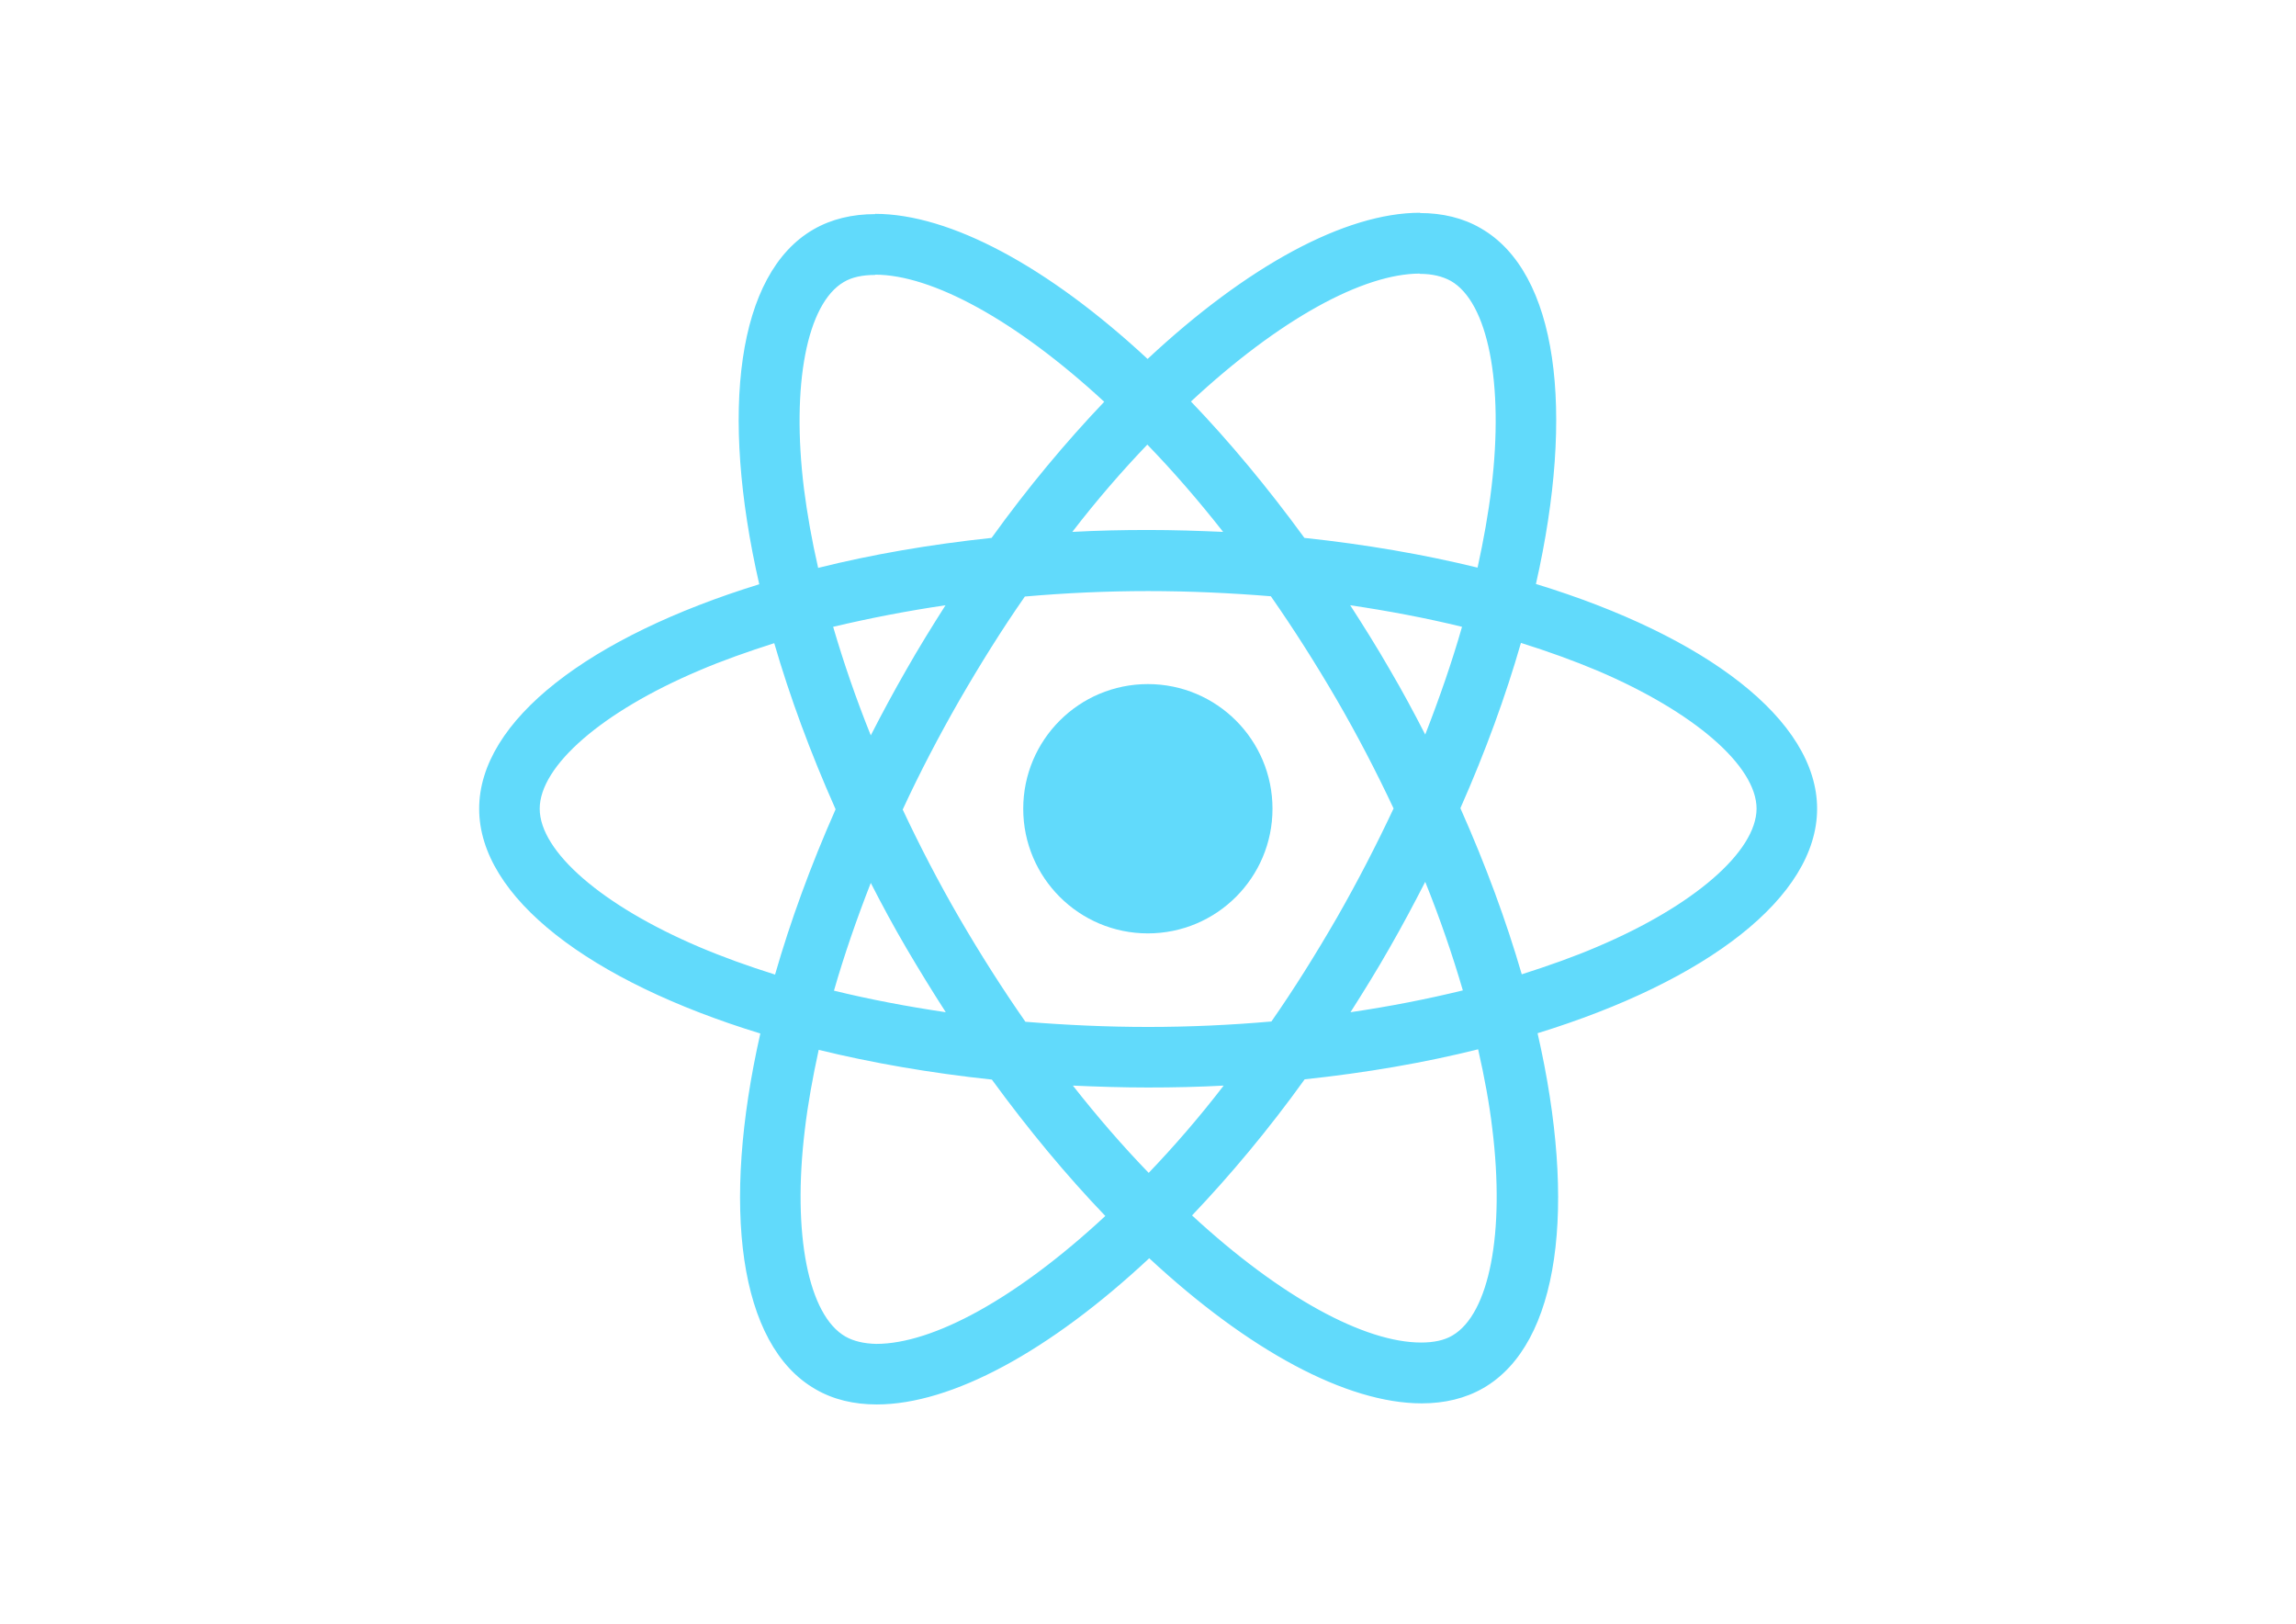
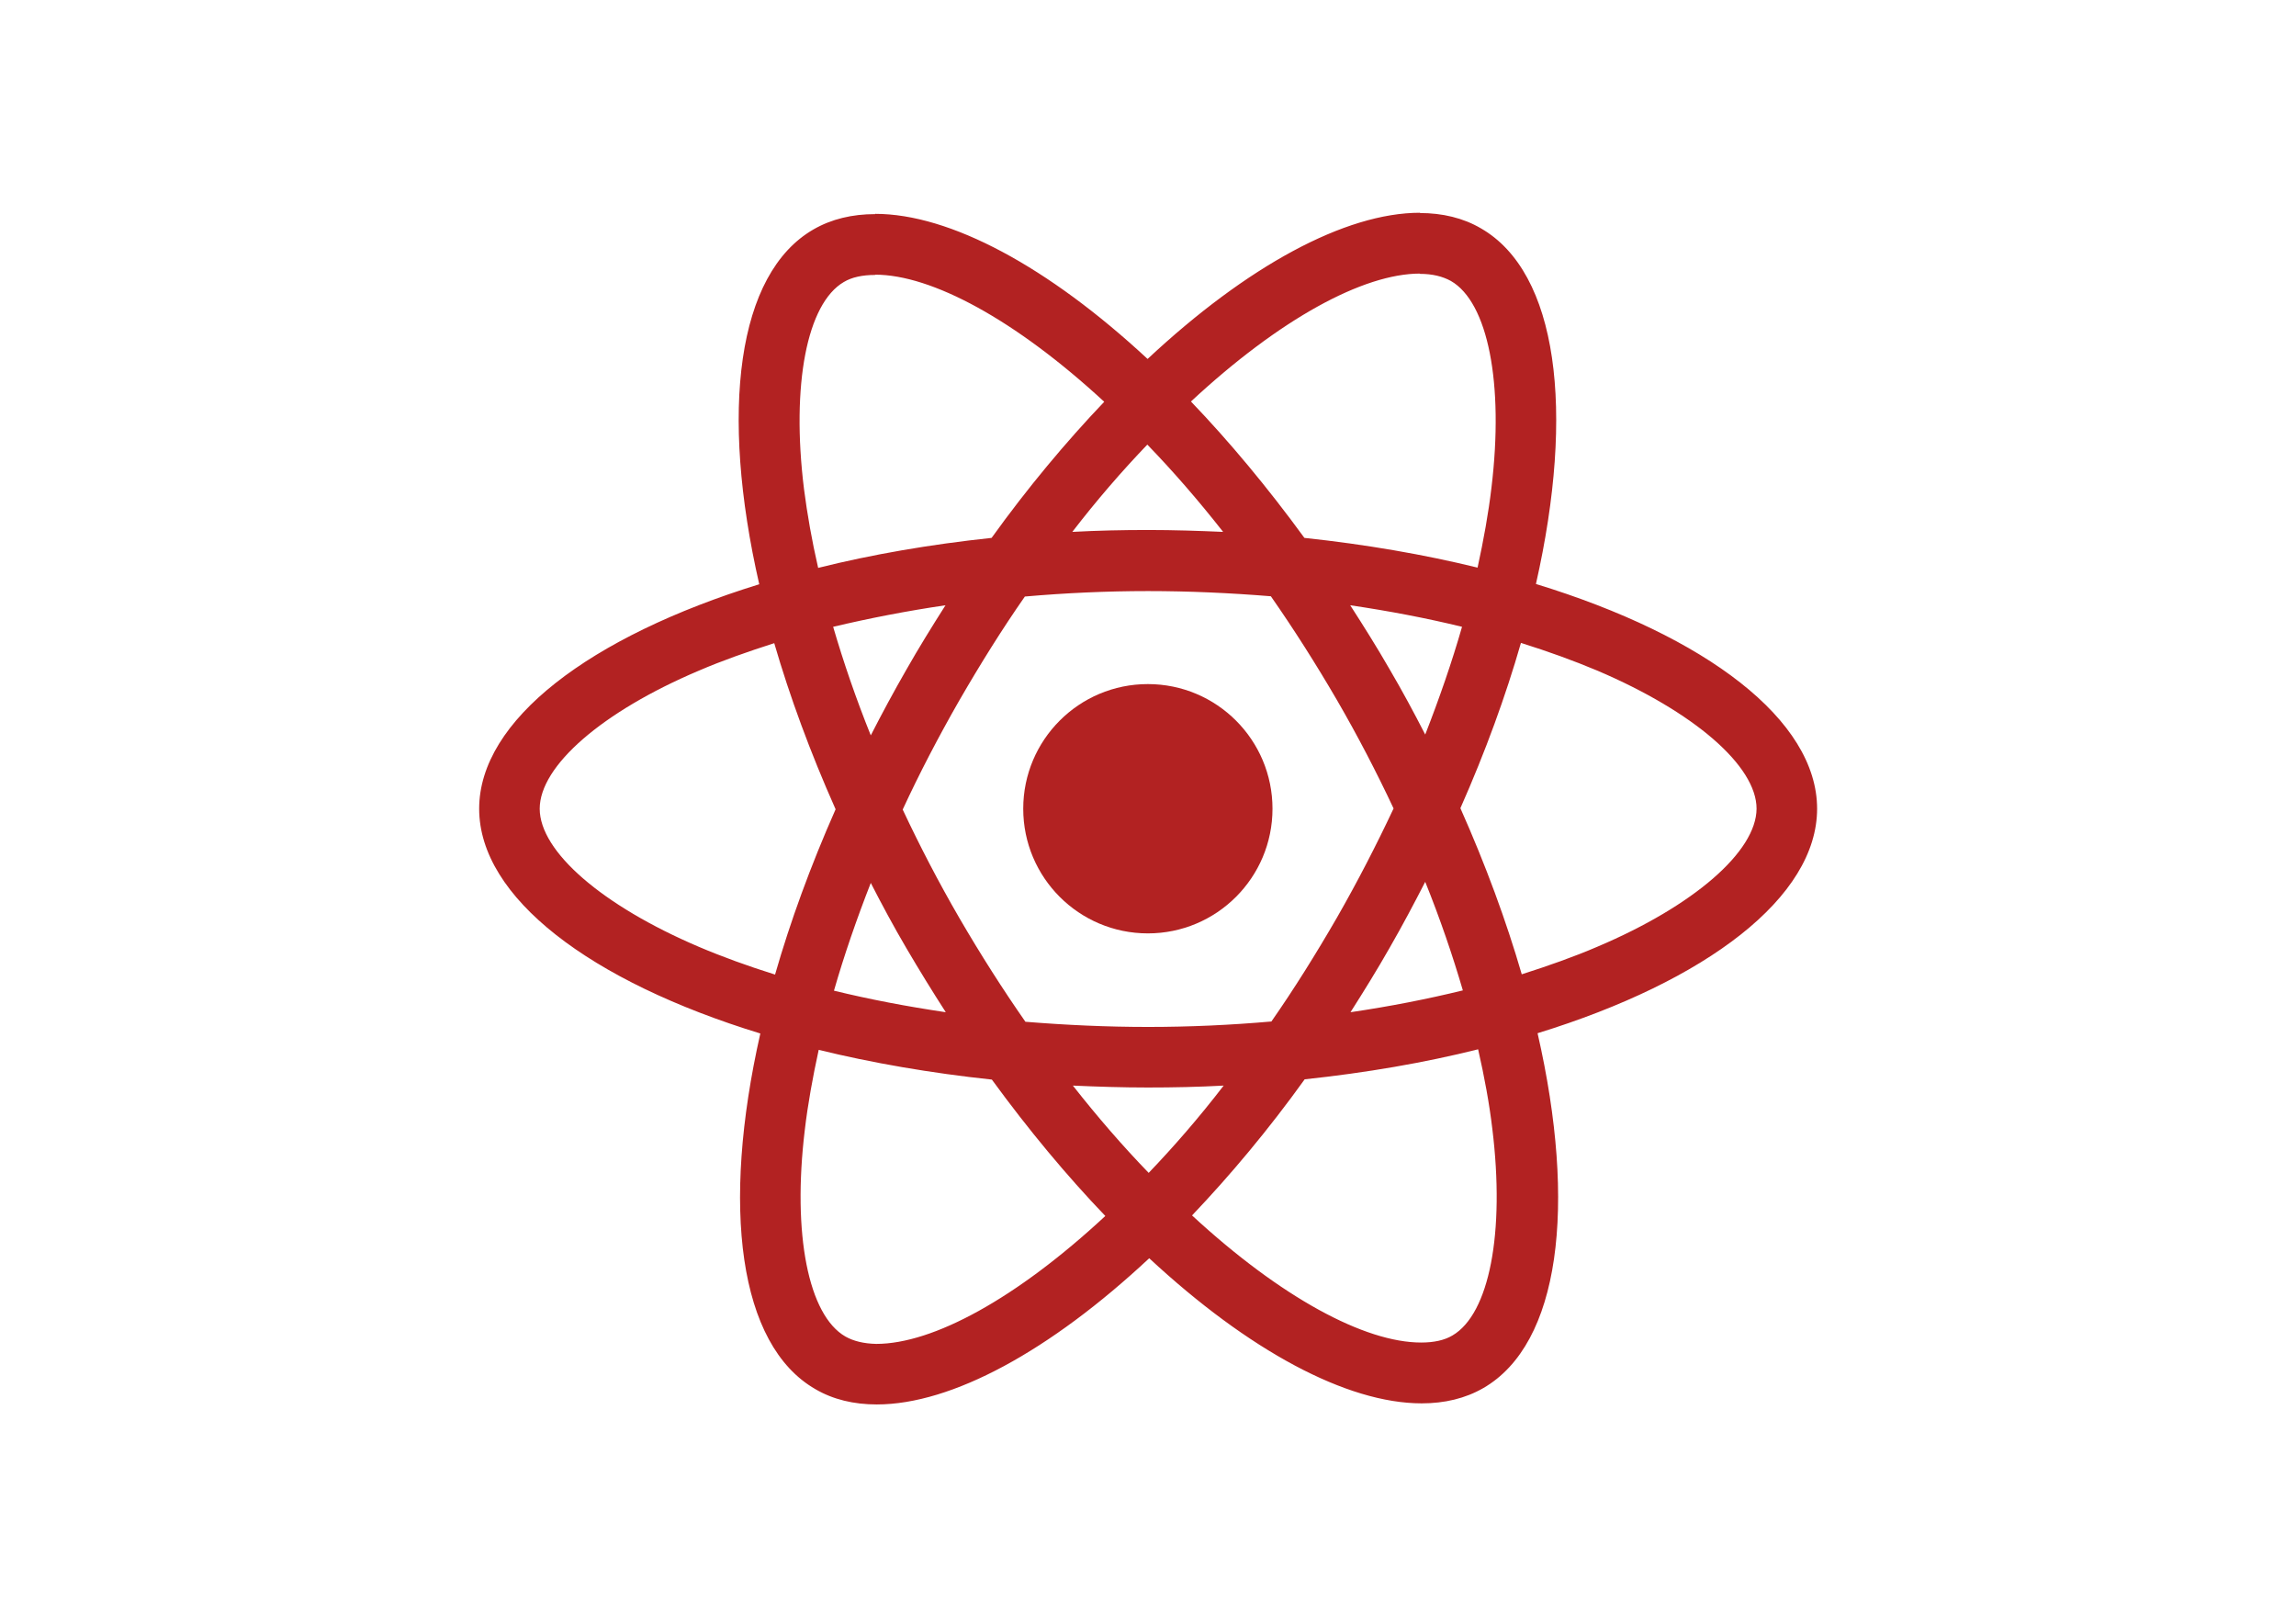
<svg xmlns="http://www.w3.org/2000/svg" viewBox="0 0 841.9 595.3">
-   <g fill="#61DAFB">
+   <g fill="#B22222">
    <path d="M666.3 296.5c0-32.5-40.7-63.3-103.1-82.4 14.4-63.6 8-114.2-20.2-130.4-6.5-3.8-14.1-5.6-22.4-5.6v22.3c4.6 0 8.3.9 11.4 2.6 13.6 7.8 19.5 37.5 14.9 75.7-1.1 9.4-2.9 19.3-5.1 29.4-19.6-4.8-41-8.5-63.5-10.9-13.5-18.5-27.5-35.3-41.6-50 32.6-30.3 63.2-46.9 84-46.9V78c-27.5 0-63.5 19.6-99.9 53.6-36.4-33.8-72.4-53.2-99.9-53.2v22.3c20.7 0 51.4 16.5 84 46.6-14 14.7-28 31.4-41.3 49.9-22.6 2.4-44 6.1-63.6 11-2.3-10-4-19.7-5.2-29-4.7-38.2 1.1-67.9 14.6-75.8 3-1.8 6.9-2.6 11.5-2.6V78.5c-8.4 0-16 1.8-22.6 5.6-28.1 16.2-34.4 66.7-19.9 130.1-62.2 19.2-102.7 49.9-102.7 82.3 0 32.5 40.7 63.3 103.1 82.4-14.4 63.6-8 114.2 20.2 130.4 6.5 3.8 14.1 5.6 22.5 5.6 27.5 0 63.5-19.6 99.9-53.6 36.4 33.8 72.4 53.2 99.9 53.2 8.4 0 16-1.8 22.6-5.6 28.1-16.2 34.4-66.7 19.9-130.1 62-19.1 102.5-49.9 102.5-82.3zm-130.2-66.7c-3.7 12.9-8.3 26.2-13.5 39.5-4.1-8-8.4-16-13.1-24-4.6-8-9.5-15.8-14.4-23.4 14.2 2.1 27.9 4.7 41 7.9zm-45.8 106.5c-7.8 13.5-15.8 26.3-24.1 38.2-14.9 1.3-30 2-45.2 2-15.1 0-30.2-.7-45-1.9-8.3-11.9-16.4-24.6-24.2-38-7.6-13.1-14.5-26.4-20.8-39.8 6.2-13.4 13.2-26.8 20.7-39.9 7.8-13.5 15.8-26.3 24.1-38.2 14.9-1.3 30-2 45.2-2 15.1 0 30.2.7 45 1.9 8.3 11.9 16.4 24.6 24.2 38 7.6 13.1 14.5 26.4 20.8 39.8-6.3 13.4-13.2 26.8-20.7 39.9zm32.3-13c5.4 13.4 10 26.8 13.8 39.8-13.1 3.2-26.9 5.9-41.2 8 4.9-7.7 9.8-15.6 14.4-23.7 4.6-8 8.9-16.1 13-24.1zM421.2 430c-9.3-9.6-18.6-20.3-27.8-32 9 .4 18.2.7 27.5.7 9.4 0 18.7-.2 27.8-.7-9 11.7-18.3 22.4-27.5 32zm-74.4-58.9c-14.2-2.1-27.9-4.7-41-7.9 3.7-12.9 8.3-26.2 13.5-39.5 4.1 8 8.4 16 13.1 24 4.7 8 9.5 15.8 14.4 23.4zM420.7 163c9.3 9.6 18.6 20.3 27.8 32-9-.4-18.2-.7-27.5-.7-9.4 0-18.7.2-27.8.7 9-11.7 18.3-22.4 27.5-32zm-74 58.9c-4.9 7.7-9.8 15.6-14.4 23.7-4.6 8-8.9 16-13 24-5.4-13.4-10-26.8-13.8-39.8 13.1-3.1 26.9-5.8 41.2-7.9zm-90.5 125.2c-35.4-15.1-58.3-34.9-58.3-50.6 0-15.7 22.9-35.6 58.3-50.6 8.6-3.7 18-7 27.7-10.1 5.7 19.6 13.2 40 22.5 60.9-9.2 20.8-16.6 41.1-22.2 60.6-9.9-3.1-19.3-6.5-28-10.2zM310 490c-13.6-7.8-19.5-37.5-14.9-75.7 1.1-9.4 2.9-19.3 5.1-29.4 19.6 4.8 41 8.5 63.5 10.9 13.5 18.5 27.5 35.3 41.6 50-32.6 30.3-63.2 46.9-84 46.9-4.5-.1-8.3-1-11.3-2.7zm237.2-76.2c4.7 38.2-1.1 67.9-14.6 75.8-3 1.8-6.9 2.6-11.5 2.6-20.7 0-51.4-16.5-84-46.6 14-14.7 28-31.4 41.3-49.9 22.6-2.4 44-6.1 63.6-11 2.3 10.1 4.1 19.8 5.2 29.1zm38.5-66.7c-8.6 3.7-18 7-27.7 10.1-5.7-19.6-13.2-40-22.5-60.9 9.2-20.8 16.6-41.1 22.2-60.6 9.9 3.1 19.3 6.5 28.1 10.2 35.4 15.1 58.3 34.9 58.3 50.6-.1 15.7-23 35.6-58.4 50.6zM320.8 78.4z" />
    <circle cx="420.9" cy="296.5" r="45.7" />
    <path d="M520.5 78.1z" />
  </g>
</svg>
